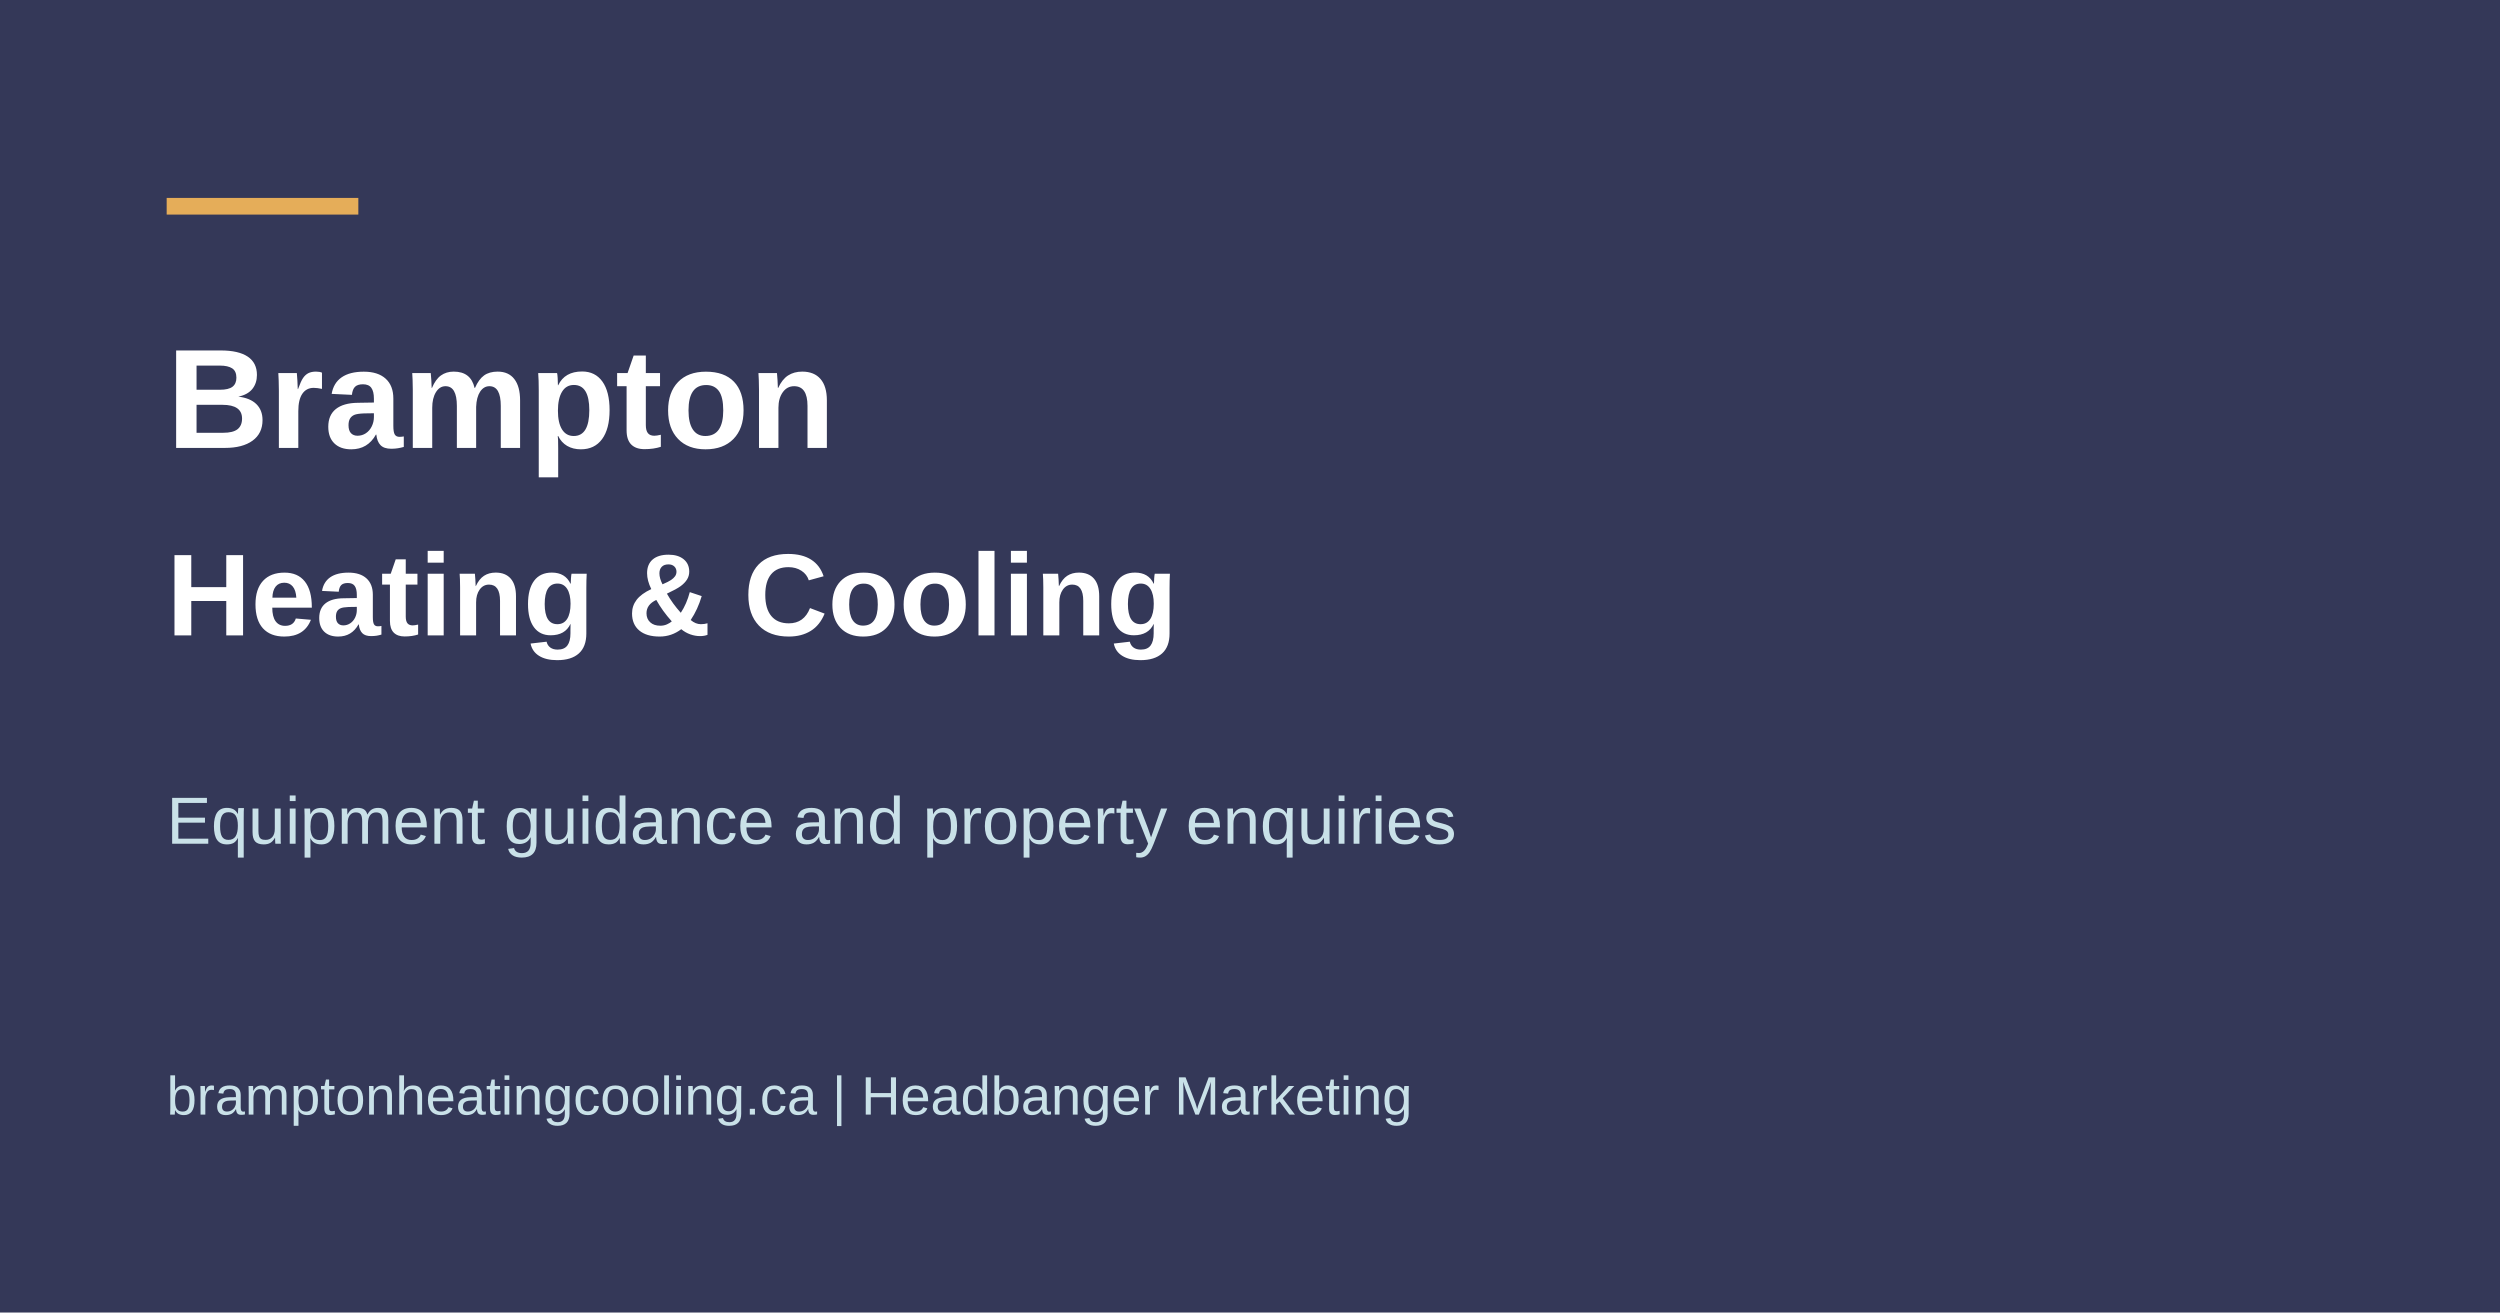
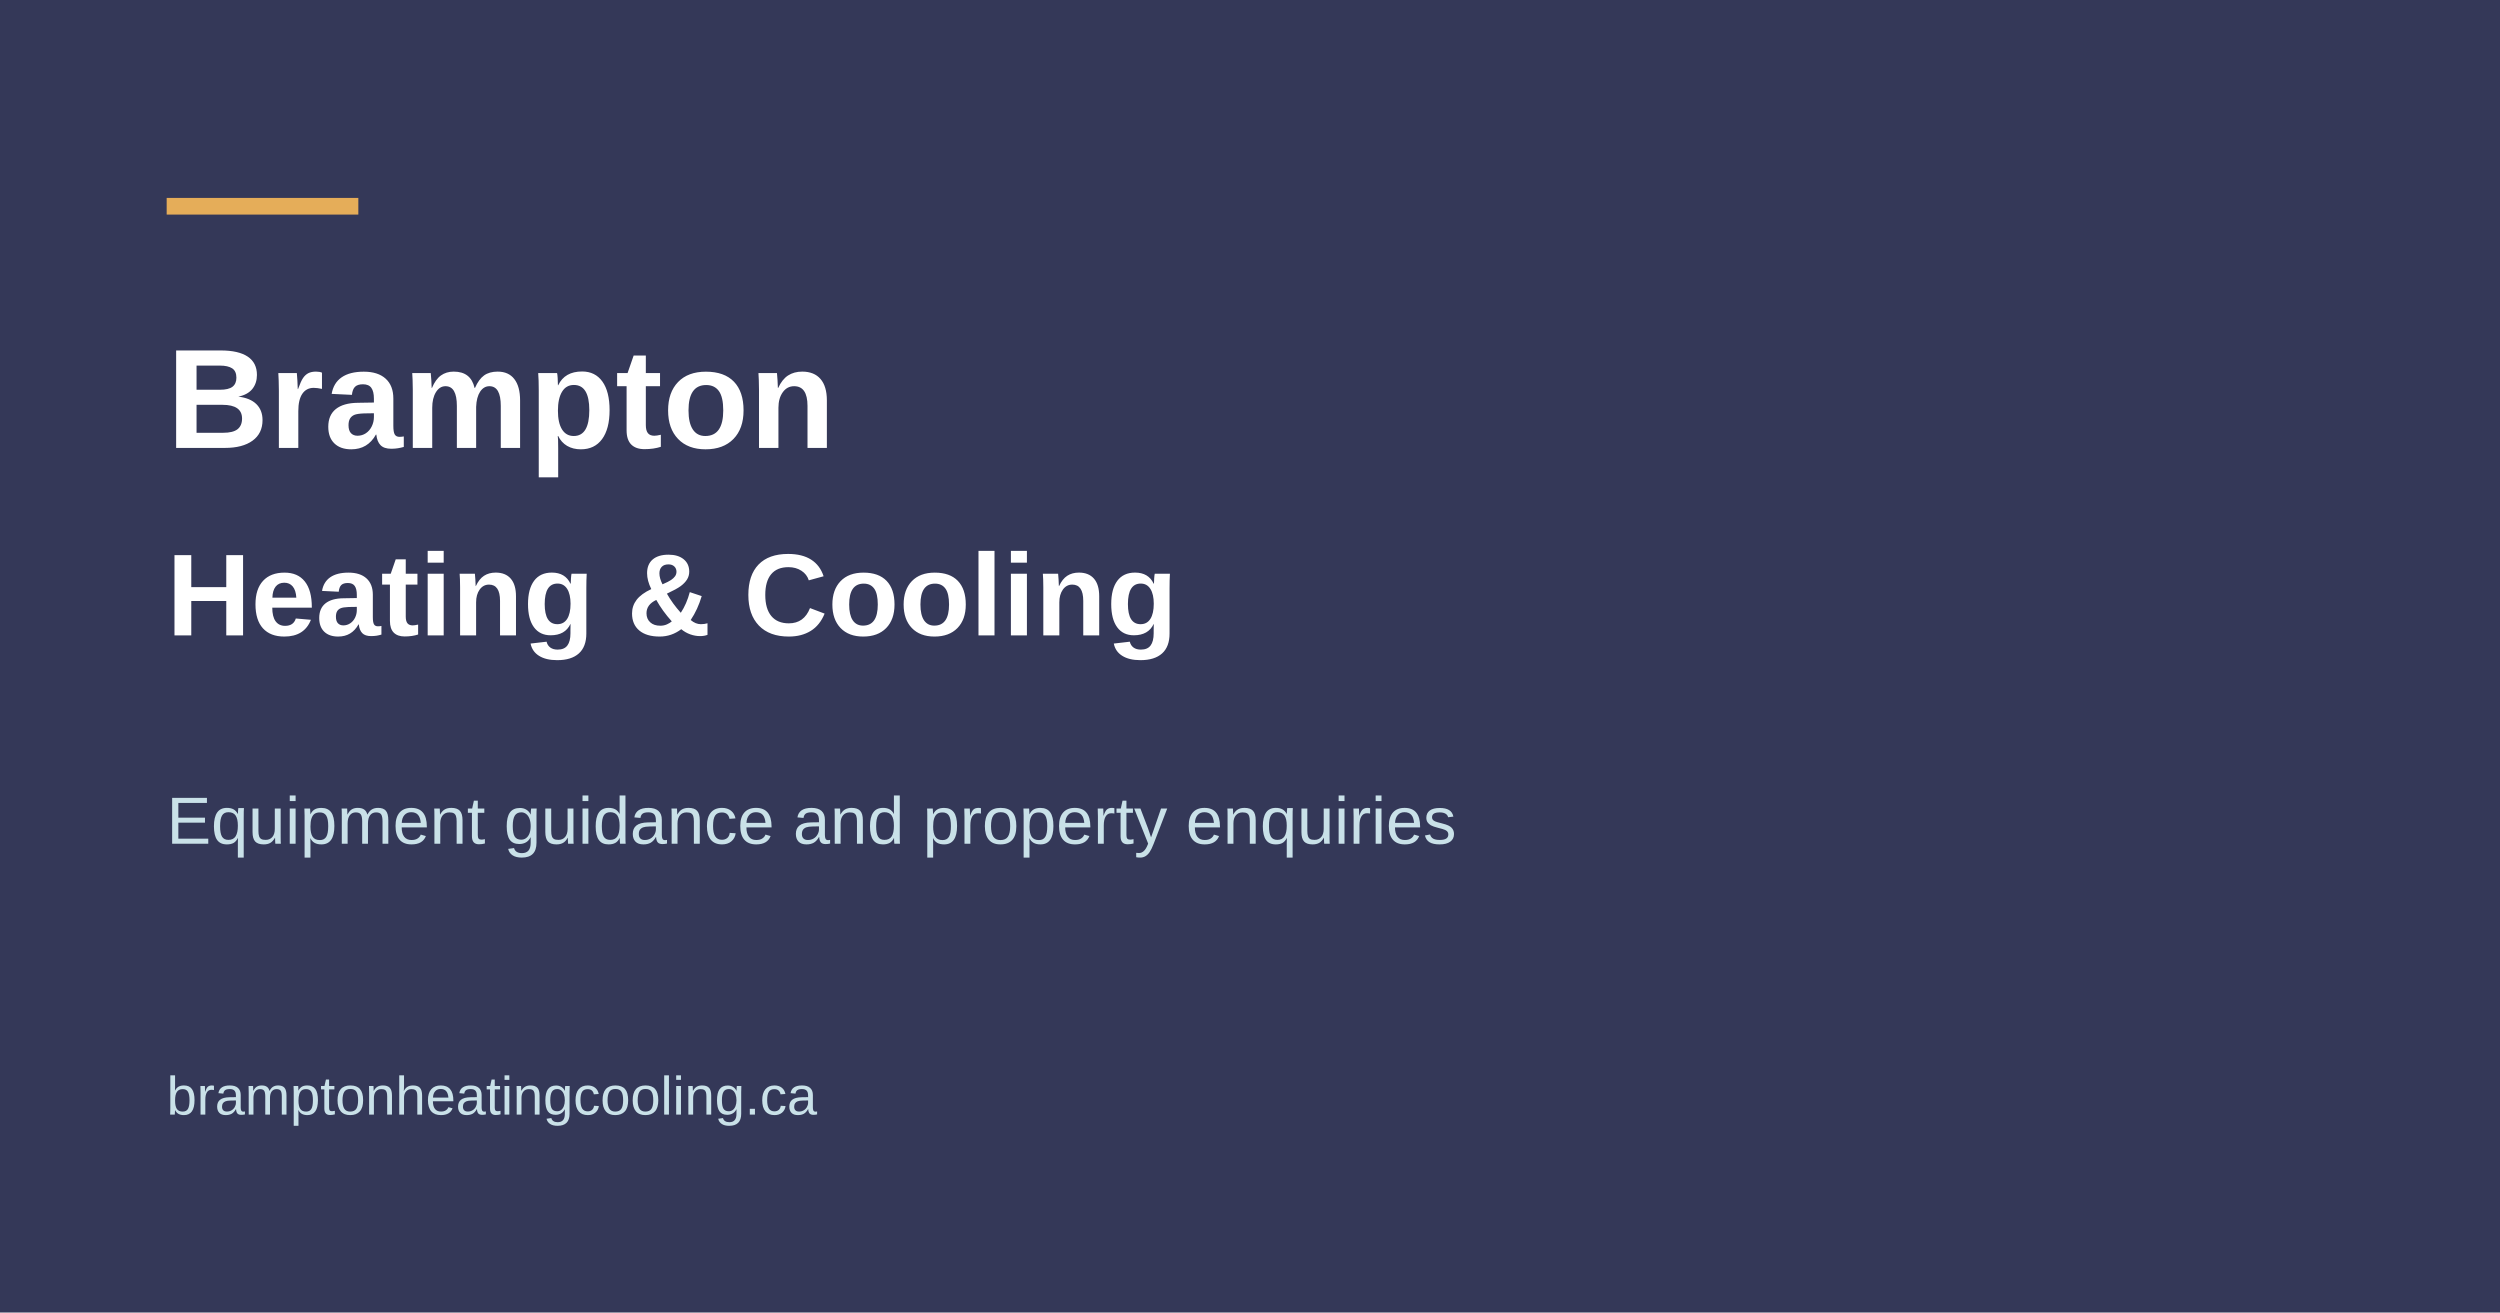
<svg xmlns="http://www.w3.org/2000/svg" width="1200" height="630">
  <rect width="1200" height="630" fill="#343858" />
  <rect x="80" y="95" width="92" height="8" fill="#e5ad59" />
  <text x="80" y="215" font-family="Arial,sans-serif" font-size="68" font-weight="700" fill="white">Brampton</text>
  <text x="80" y="305" font-family="Arial,sans-serif" font-size="56" font-weight="700" fill="white">Heating &amp; Cooling</text>
  <text x="80" y="405" font-family="Arial,sans-serif" font-size="32" fill="#c9e1e8">Equipment guidance and property enquiries</text>
-   <text x="80" y="535" font-family="Arial,sans-serif" font-size="26" fill="#c9e1e8">bramptonheatingcooling.ca | Headbanger Marketing</text>
+   <text x="80" y="535" font-family="Arial,sans-serif" font-size="26" fill="#c9e1e8">bramptonheatingcooling.ca</text>
</svg>
